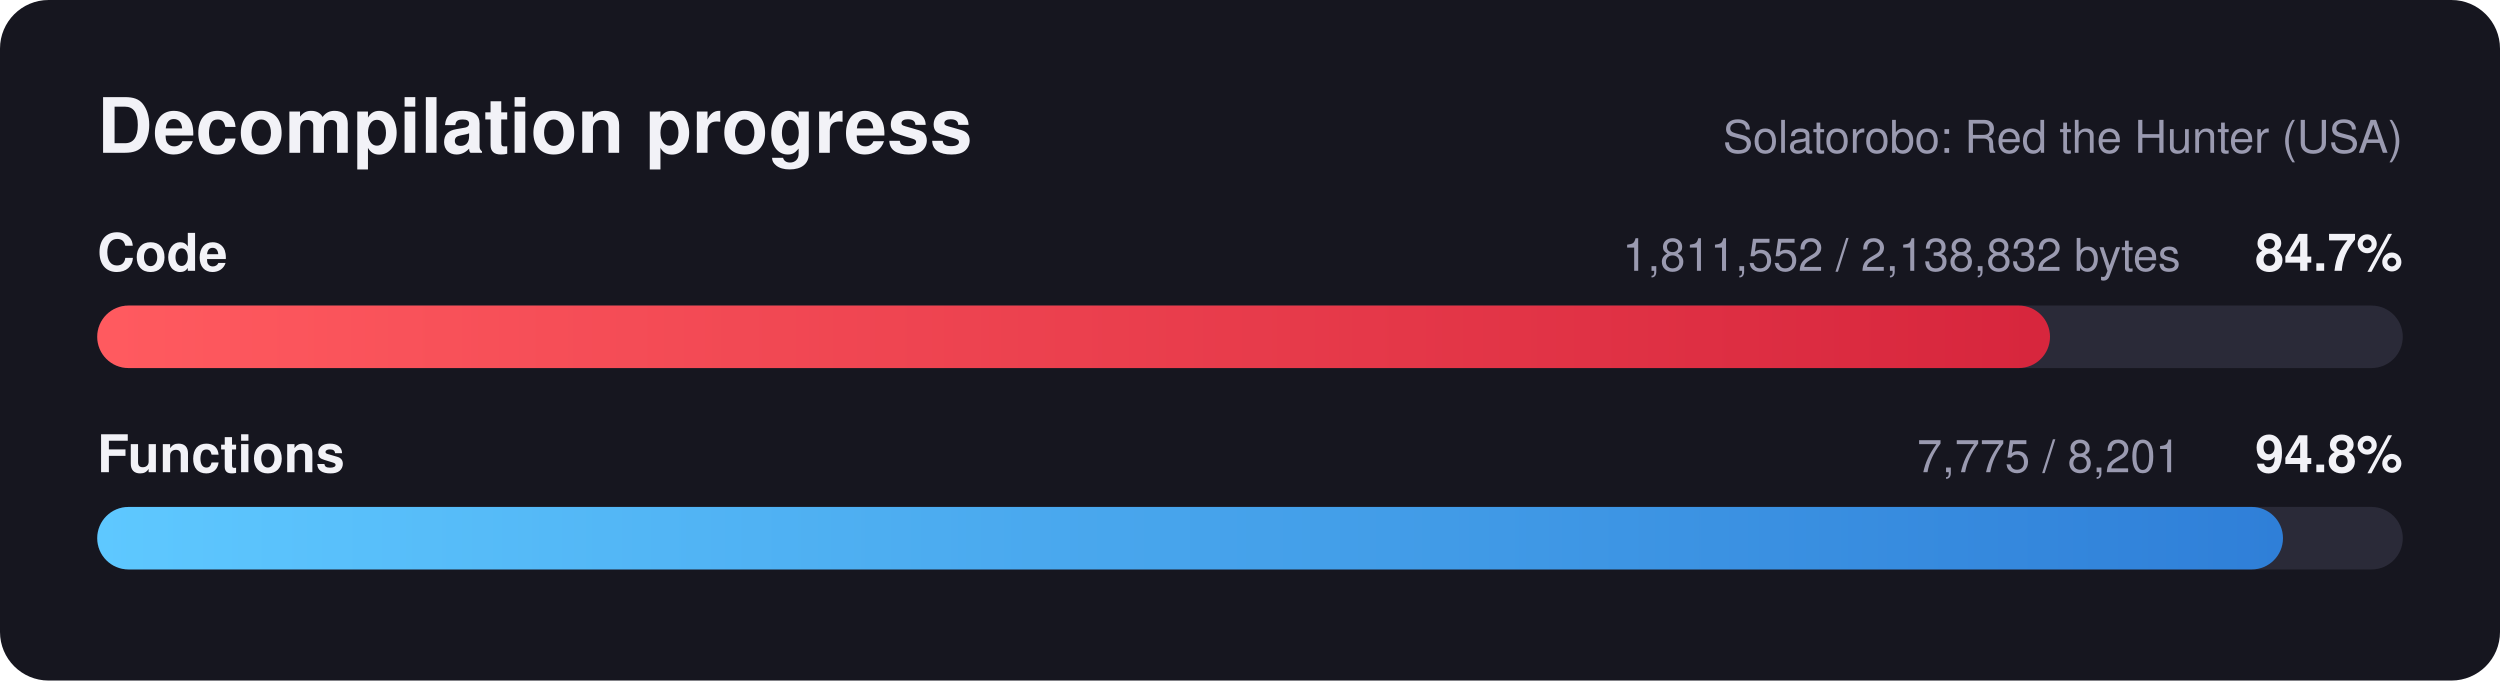
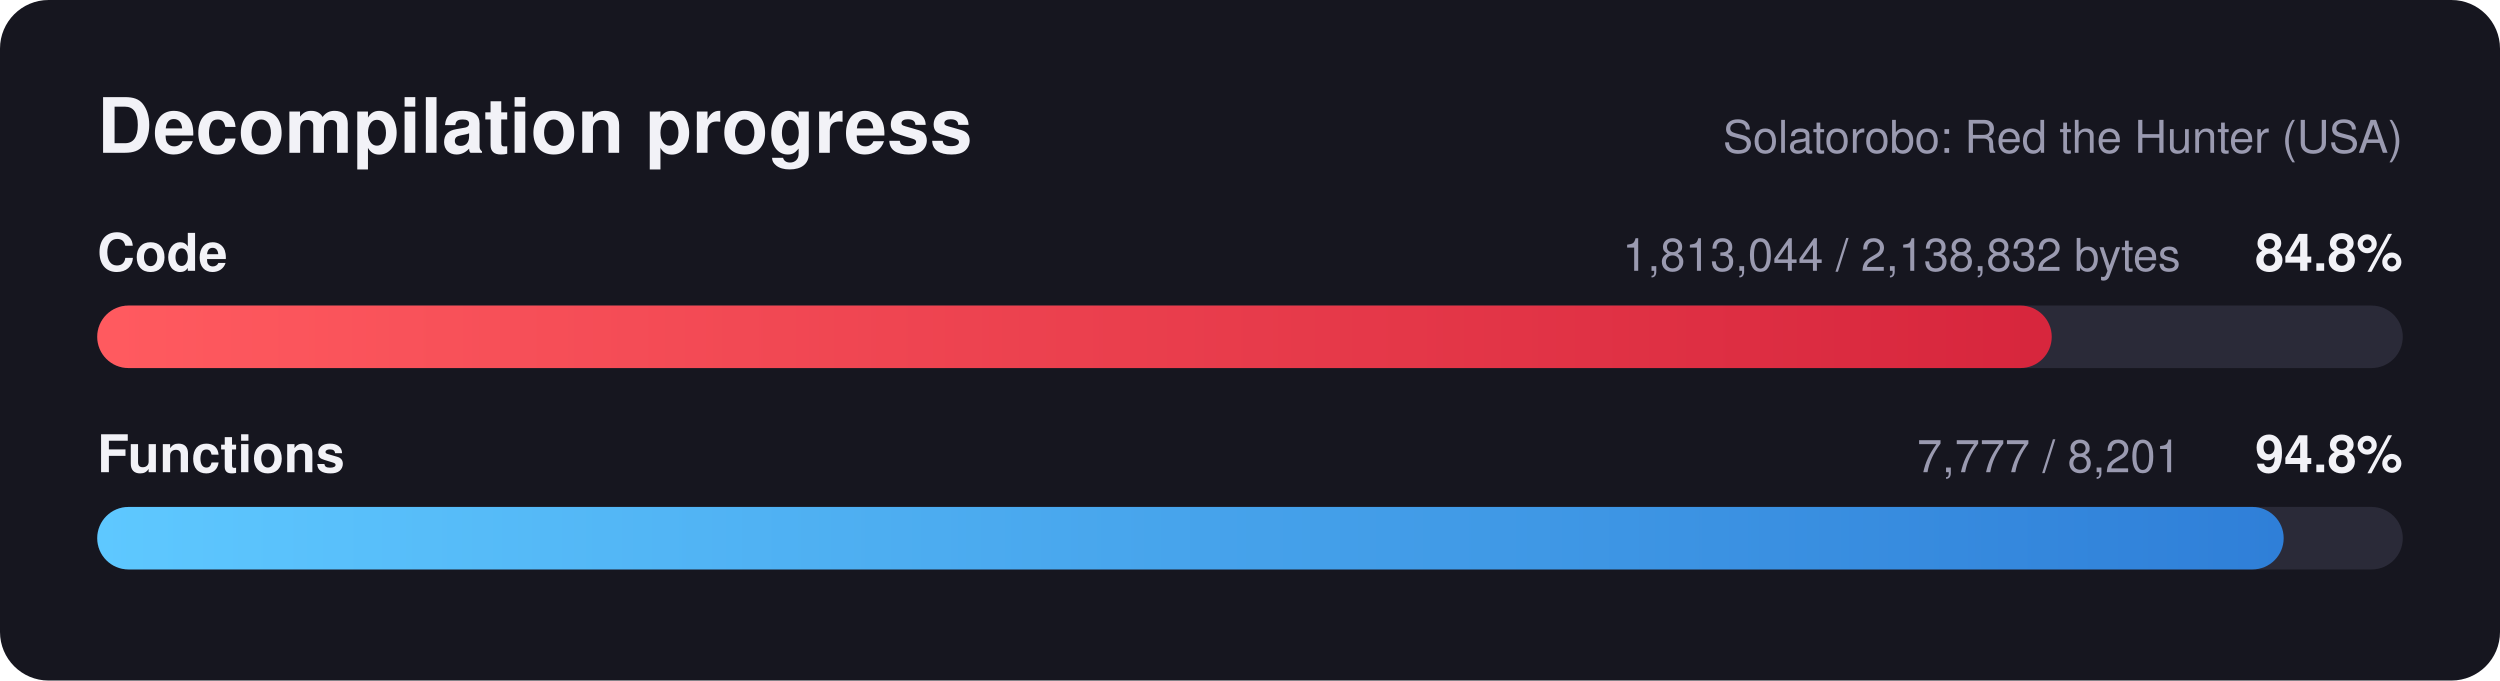
<svg xmlns="http://www.w3.org/2000/svg" width="720" height="196" viewBox="0 0 720 196" font-family="Segoe UI, Helvetica, Arial, sans-serif">
  <defs>
    <linearGradient id="red" x1="0" x2="1" y1="0" y2="0">
      <stop offset="0" stop-color="#ff5a5f" />
      <stop offset="1" stop-color="#d7263d" />
    </linearGradient>
    <linearGradient id="blue" x1="0" x2="1" y1="0" y2="0">
      <stop offset="0" stop-color="#5ec8ff" />
      <stop offset="1" stop-color="#2f7fd8" />
    </linearGradient>
  </defs>
  <rect width="720" height="196" rx="14" fill="#16161f" />
  <text x="28" y="44" fill="#f2f2f7" font-size="22" font-weight="700">Decompilation progress</text>
  <text x="692" y="44" fill="#9a9ab0" font-size="13" text-anchor="end">Solatorobo: Red the Hunter (USA)</text>
  <text x="28" y="78" fill="#f2f2f7" font-size="15" font-weight="600">Code</text>
-   <text x="692" y="78" fill="#f2f2f7" font-size="15" font-weight="700" text-anchor="end">84.7%</text>
-   <text x="628" y="78" fill="#9a9ab0" font-size="13" text-anchor="end">1,811,552 / 2,138,832 bytes</text>
+   <text x="692" y="78" fill="#f2f2f7" font-size="15" font-weight="700" text-anchor="end">84.8%</text>
+   <text x="628" y="78" fill="#9a9ab0" font-size="13" text-anchor="end">1,813,044 / 2,138,832 bytes</text>
  <rect x="28" y="88" width="664" height="18" rx="9.0" fill="#2a2a38" />
-   <rect x="28" y="88" width="562.4" height="18" rx="9.0" fill="url(#red)" />
+   <rect x="28" y="88" width="562.9" height="18" rx="9.0" fill="url(#red)" />
  <text x="28" y="136" fill="#f2f2f7" font-size="15" font-weight="600">Functions</text>
  <text x="692" y="136" fill="#f2f2f7" font-size="15" font-weight="700" text-anchor="end">94.8%</text>
-   <text x="628" y="136" fill="#9a9ab0" font-size="13" text-anchor="end">7,775 / 8,201</text>
+   <text x="628" y="136" fill="#9a9ab0" font-size="13" text-anchor="end">7,777 / 8,201</text>
  <rect x="28" y="146" width="664" height="18" rx="9.0" fill="#2a2a38" />
-   <rect x="28" y="146" width="629.5" height="18" rx="9.0" fill="url(#blue)" />
+   <rect x="28" y="146" width="629.7" height="18" rx="9.0" fill="url(#blue)" />
</svg>
